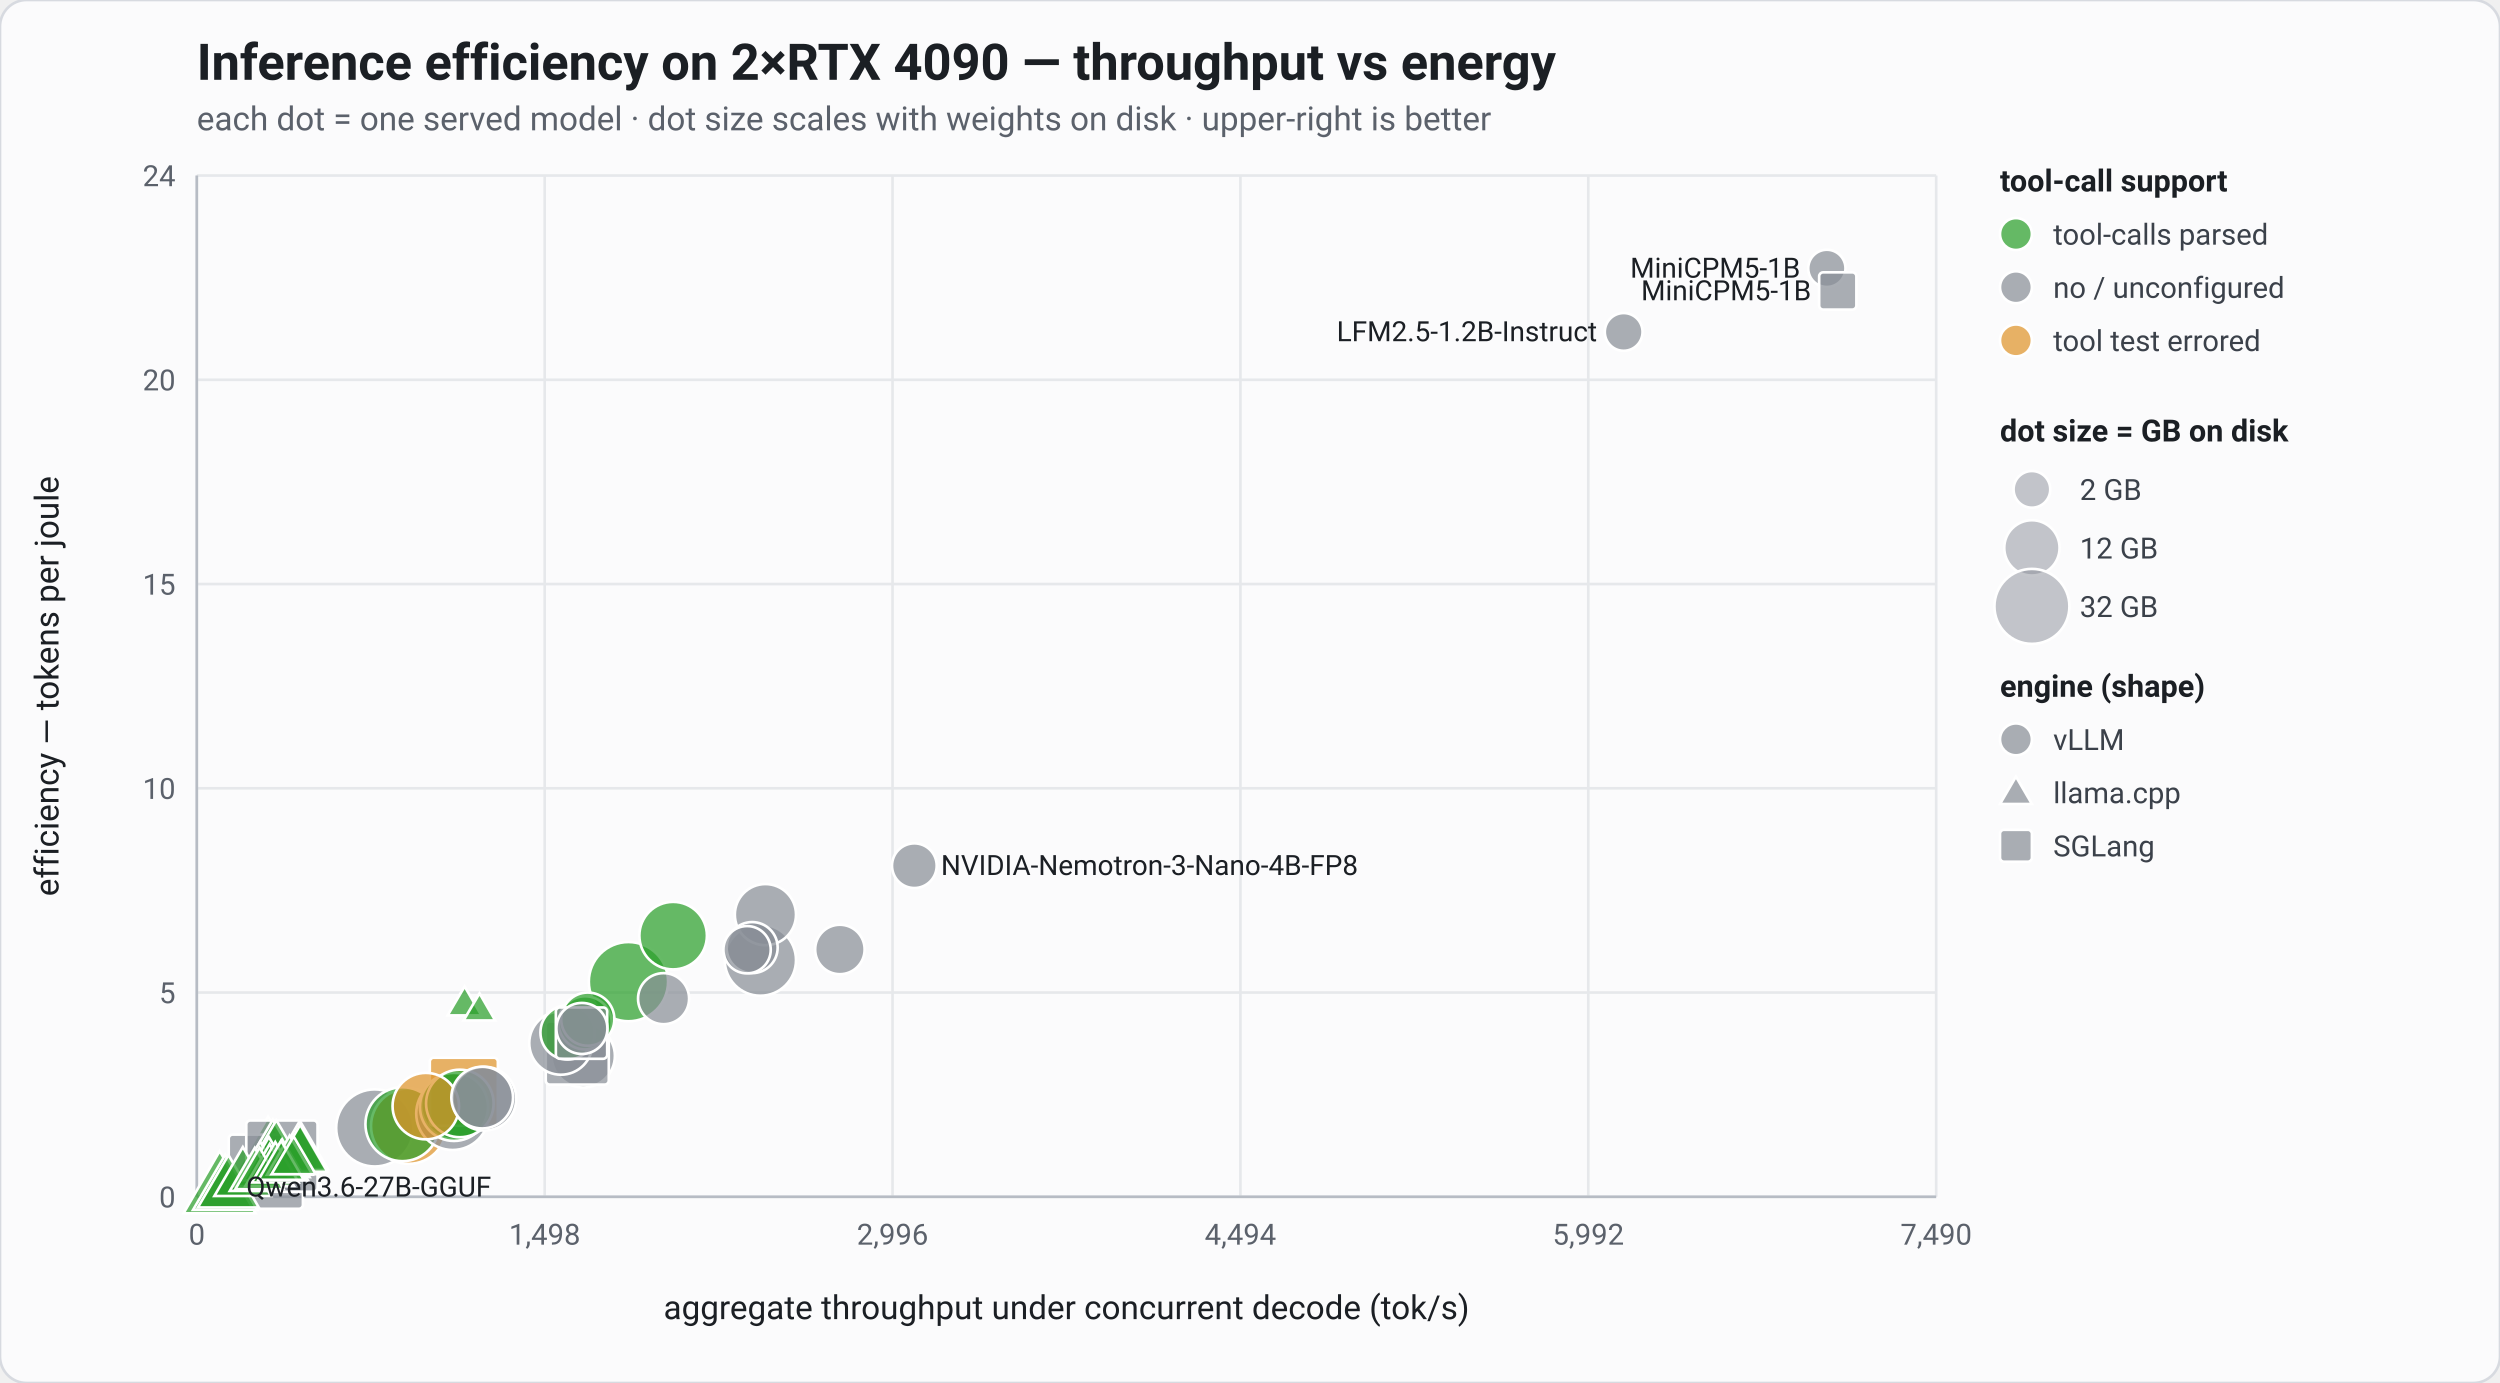
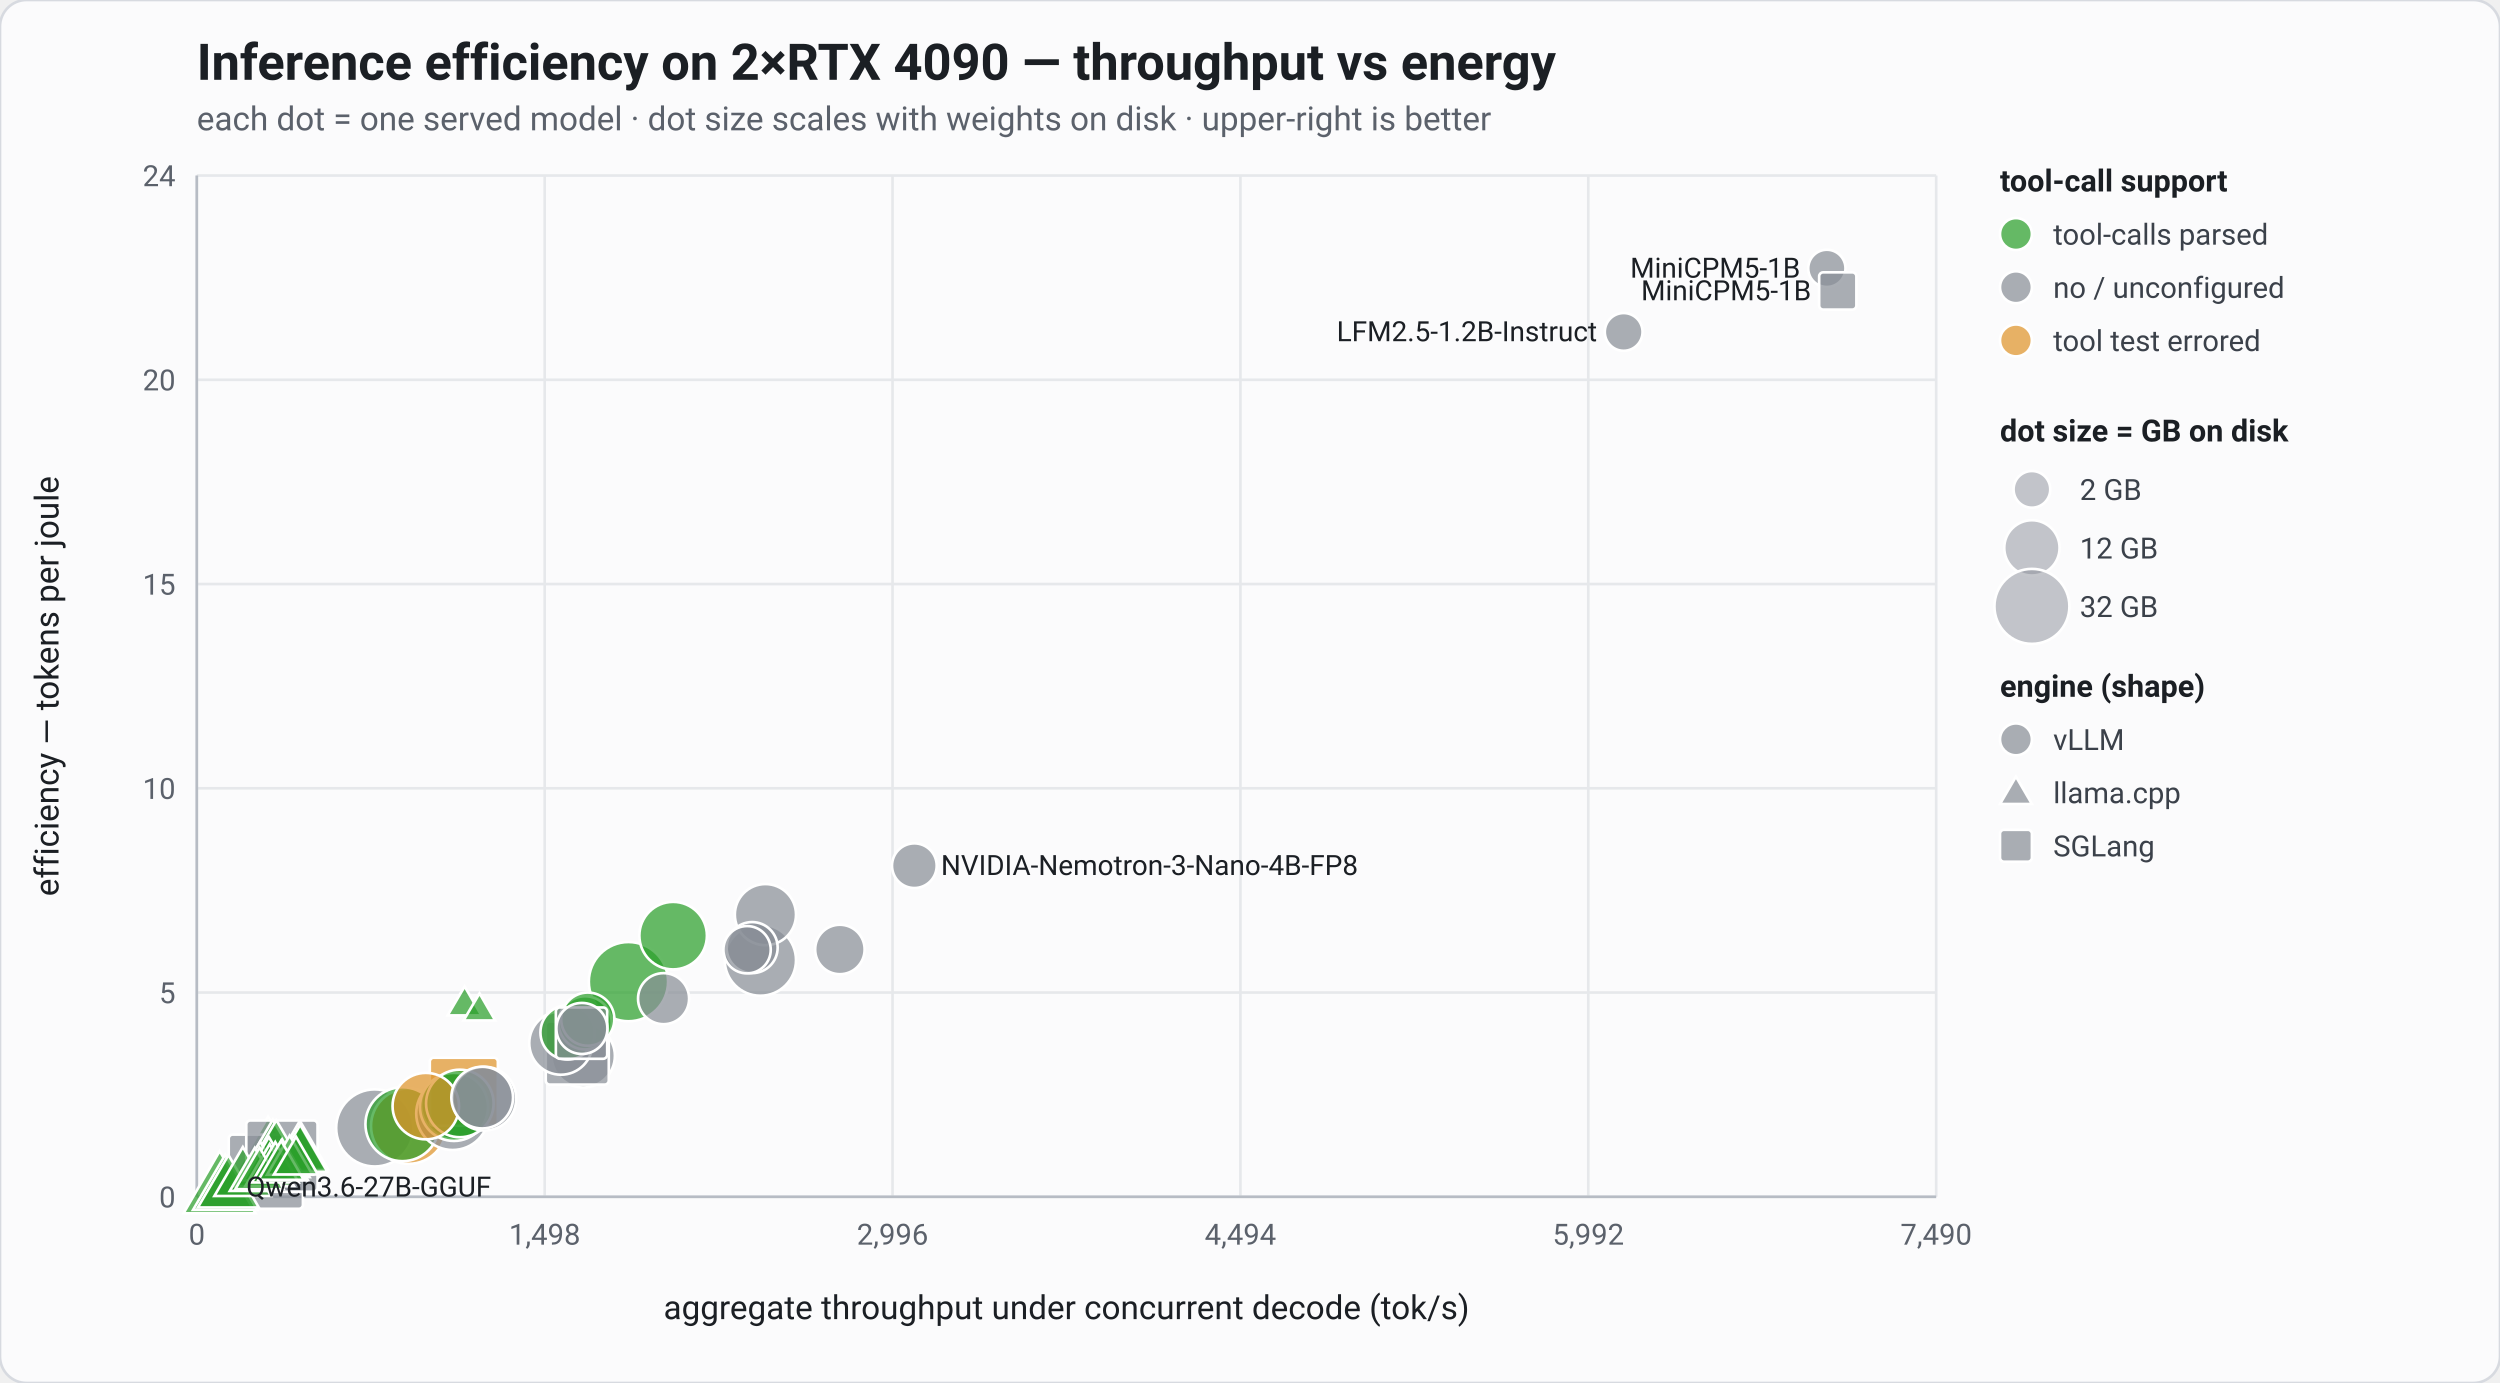
<svg xmlns="http://www.w3.org/2000/svg" width="940" height="520" viewBox="0 0 940 520" font-family="-apple-system,Segoe UI,Roboto,sans-serif">
  <rect x="0" y="0" width="940" height="520" rx="10" fill="#fbfbfc" stroke="#d7dae0" />
  <text x="74" y="30" font-size="19" font-weight="700" fill="#1b1f24">Inference efficiency on 2×RTX 4090 — throughput vs energy</text>
  <text x="74" y="49" font-size="12.5" fill="#5b616b">each dot = one served model · dot size scales with weights on disk · upper-right is better</text>
  <line x1="74.0" y1="66" x2="74.0" y2="450" stroke="#e6e8eb" />
  <text x="74.0" y="468" font-size="11" fill="#5b616b" text-anchor="middle">0</text>
  <line x1="74" y1="450.0" x2="728" y2="450.0" stroke="#e6e8eb" />
  <text x="66" y="454.0" font-size="11" fill="#5b616b" text-anchor="end">0</text>
  <line x1="204.8" y1="66" x2="204.8" y2="450" stroke="#e6e8eb" />
  <text x="204.8" y="468" font-size="11" fill="#5b616b" text-anchor="middle">1,498</text>
  <line x1="74" y1="373.2" x2="728" y2="373.2" stroke="#e6e8eb" />
  <text x="66" y="377.2" font-size="11" fill="#5b616b" text-anchor="end">5</text>
  <line x1="335.6" y1="66" x2="335.6" y2="450" stroke="#e6e8eb" />
  <text x="335.6" y="468" font-size="11" fill="#5b616b" text-anchor="middle">2,996</text>
  <line x1="74" y1="296.4" x2="728" y2="296.4" stroke="#e6e8eb" />
  <text x="66" y="300.4" font-size="11" fill="#5b616b" text-anchor="end">10</text>
  <line x1="466.4" y1="66" x2="466.4" y2="450" stroke="#e6e8eb" />
  <text x="466.4" y="468" font-size="11" fill="#5b616b" text-anchor="middle">4,494</text>
  <line x1="74" y1="219.6" x2="728" y2="219.6" stroke="#e6e8eb" />
  <text x="66" y="223.6" font-size="11" fill="#5b616b" text-anchor="end">15</text>
  <line x1="597.2" y1="66" x2="597.2" y2="450" stroke="#e6e8eb" />
  <text x="597.2" y="468" font-size="11" fill="#5b616b" text-anchor="middle">5,992</text>
  <line x1="74" y1="142.8" x2="728" y2="142.8" stroke="#e6e8eb" />
  <text x="66" y="146.8" font-size="11" fill="#5b616b" text-anchor="end">20</text>
  <line x1="728.0" y1="66" x2="728.0" y2="450" stroke="#e6e8eb" />
  <text x="728.0" y="468" font-size="11" fill="#5b616b" text-anchor="middle">7,490</text>
  <line x1="74" y1="66.0" x2="728" y2="66.0" stroke="#e6e8eb" />
  <text x="66" y="70.0" font-size="11" fill="#5b616b" text-anchor="end">24</text>
  <line x1="74" y1="450" x2="728" y2="450" stroke="#b7bcc4" />
  <line x1="74" y1="66" x2="74" y2="450" stroke="#b7bcc4" />
  <text x="401.0" y="496" font-size="12.5" fill="#1b1f24" text-anchor="middle">aggregate throughput under concurrent decode (tok/s)</text>
  <text x="22" y="258.0" font-size="12.5" fill="#1b1f24" text-anchor="middle" transform="rotate(-90 22 258.0)">efficiency — tokens per joule</text>
  <circle cx="236.3" cy="369.1" r="14.9" fill="#2ca02c" fill-opacity="0.72" stroke="#ffffff" stroke-width="1" />
  <polygon points="100.8,419.9 86.0,445.4 115.6,445.4" fill="#2ca02c" fill-opacity="0.72" stroke="#ffffff" stroke-width="1" />
  <circle cx="140.9" cy="424.1" r="14.5" fill="#8a8f98" fill-opacity="0.72" stroke="#ffffff" stroke-width="1" />
  <circle cx="153.7" cy="423.4" r="14.2" fill="#e0952b" fill-opacity="0.72" stroke="#ffffff" stroke-width="1" />
  <circle cx="151.3" cy="422.7" r="13.9" fill="#2ca02c" fill-opacity="0.72" stroke="#ffffff" stroke-width="1" />
  <rect x="86.0" y="426.6" width="27.9" height="27.9" rx="1.5" fill="#8a8f98" fill-opacity="0.72" stroke="#ffffff" stroke-width="1" />
  <circle cx="170.2" cy="418.7" r="13.7" fill="#8a8f98" fill-opacity="0.72" stroke="#ffffff" stroke-width="1" />
  <polygon points="82.6,432.8 69.0,456.2 96.1,456.2" fill="#2ca02c" fill-opacity="0.72" stroke="#ffffff" stroke-width="1" />
  <circle cx="285.9" cy="361.0" r="13.4" fill="#8a8f98" fill-opacity="0.72" stroke="#ffffff" stroke-width="1" />
  <rect x="92.6" y="421.3" width="26.8" height="26.8" rx="1.5" fill="#8a8f98" fill-opacity="0.72" stroke="#ffffff" stroke-width="1" />
  <polygon points="102.6,421.0 89.3,443.8 115.8,443.8" fill="#2ca02c" fill-opacity="0.72" stroke="#ffffff" stroke-width="1" />
  <circle cx="171.2" cy="415.7" r="12.8" fill="#2ca02c" fill-opacity="0.72" stroke="#ffffff" stroke-width="1" />
  <rect x="161.6" y="397.7" width="25.6" height="25.6" rx="1.5" fill="#e0952b" fill-opacity="0.72" stroke="#ffffff" stroke-width="1" />
  <circle cx="170.7" cy="416.2" r="12.8" fill="#2ca02c" fill-opacity="0.72" stroke="#ffffff" stroke-width="1" />
  <circle cx="253.1" cy="351.8" r="12.7" fill="#2ca02c" fill-opacity="0.72" stroke="#ffffff" stroke-width="1" />
  <circle cx="172.9" cy="414.9" r="12.7" fill="#2ca02c" fill-opacity="0.72" stroke="#ffffff" stroke-width="1" />
  <polygon points="103.9,421.2 91.4,442.6 116.4,442.6" fill="#2ca02c" fill-opacity="0.72" stroke="#ffffff" stroke-width="1" />
  <circle cx="160.1" cy="415.9" r="12.5" fill="#e0952b" fill-opacity="0.72" stroke="#ffffff" stroke-width="1" />
  <polygon points="84.7,434.2 72.6,454.9 96.7,454.9" fill="#2ca02c" fill-opacity="0.72" stroke="#ffffff" stroke-width="1" />
  <circle cx="182.1" cy="413.1" r="12.0" fill="#8a8f98" fill-opacity="0.72" stroke="#ffffff" stroke-width="1" />
  <circle cx="219.3" cy="397.0" r="11.9" fill="#8a8f98" fill-opacity="0.72" stroke="#ffffff" stroke-width="1" />
  <rect x="205.2" y="384.1" width="23.7" height="23.7" rx="1.5" fill="#8a8f98" fill-opacity="0.72" stroke="#ffffff" stroke-width="1" />
  <circle cx="210.9" cy="392.2" r="11.9" fill="#8a8f98" fill-opacity="0.72" stroke="#ffffff" stroke-width="1" />
  <circle cx="181.3" cy="412.7" r="11.6" fill="#8a8f98" fill-opacity="0.72" stroke="#ffffff" stroke-width="1" />
  <circle cx="287.8" cy="343.9" r="11.5" fill="#8a8f98" fill-opacity="0.72" stroke="#ffffff" stroke-width="1" />
  <polygon points="85.9,434.3 74.4,454.0 97.3,454.0" fill="#2ca02c" fill-opacity="0.72" stroke="#ffffff" stroke-width="1" />
  <polygon points="91.3,431.3 80.6,449.7 101.9,449.7" fill="#2ca02c" fill-opacity="0.72" stroke="#ffffff" stroke-width="1" />
  <polygon points="112.9,421.7 102.4,439.6 123.3,439.6" fill="#2ca02c" fill-opacity="0.72" stroke="#ffffff" stroke-width="1" />
  <polygon points="112.3,422.2 102.0,440.0 122.6,440.0" fill="#2ca02c" fill-opacity="0.72" stroke="#ffffff" stroke-width="1" />
  <polygon points="112.9,422.9 102.6,440.6 123.1,440.6" fill="#2ca02c" fill-opacity="0.72" stroke="#ffffff" stroke-width="1" />
  <circle cx="213.4" cy="388.2" r="10.2" fill="#2ca02c" fill-opacity="0.72" stroke="#ffffff" stroke-width="1" />
  <circle cx="220.0" cy="384.6" r="10.0" fill="#2ca02c" fill-opacity="0.72" stroke="#ffffff" stroke-width="1" />
  <circle cx="221.0" cy="383.2" r="10.0" fill="#2ca02c" fill-opacity="0.72" stroke="#ffffff" stroke-width="1" />
  <polygon points="97.8,429.3 88.1,446.0 107.6,446.0" fill="#2ca02c" fill-opacity="0.72" stroke="#ffffff" stroke-width="1" />
  <circle cx="249.5" cy="375.5" r="9.6" fill="#8a8f98" fill-opacity="0.72" stroke="#ffffff" stroke-width="1" />
  <rect x="209.0" y="378.8" width="19.3" height="19.3" rx="1.5" fill="#8a8f98" fill-opacity="0.72" stroke="#ffffff" stroke-width="1" />
  <circle cx="218.8" cy="386.7" r="9.6" fill="#8a8f98" fill-opacity="0.72" stroke="#ffffff" stroke-width="1" />
  <circle cx="282.8" cy="356.3" r="9.6" fill="#8a8f98" fill-opacity="0.72" stroke="#ffffff" stroke-width="1" />
  <polygon points="101.1,427.5 91.6,443.8 110.5,443.8" fill="#2ca02c" fill-opacity="0.72" stroke="#ffffff" stroke-width="1" />
  <polygon points="95.8,431.6 86.4,447.8 105.3,447.8" fill="#2ca02c" fill-opacity="0.72" stroke="#ffffff" stroke-width="1" />
  <circle cx="315.8" cy="357.0" r="9.3" fill="#8a8f98" fill-opacity="0.72" stroke="#ffffff" stroke-width="1" />
  <polygon points="101.4,430.2 92.3,445.9 110.5,445.9" fill="#2ca02c" fill-opacity="0.72" stroke="#ffffff" stroke-width="1" />
  <polygon points="97.6,431.5 88.5,447.1 106.6,447.1" fill="#2ca02c" fill-opacity="0.72" stroke="#ffffff" stroke-width="1" />
  <circle cx="280.9" cy="357.1" r="8.9" fill="#8a8f98" fill-opacity="0.72" stroke="#ffffff" stroke-width="1" />
  <polygon points="106.1,428.4 97.3,443.7 115.0,443.7" fill="#2ca02c" fill-opacity="0.72" stroke="#ffffff" stroke-width="1" />
  <polygon points="103.5,429.4 94.7,444.6 112.3,444.6" fill="#2ca02c" fill-opacity="0.72" stroke="#ffffff" stroke-width="1" />
  <polygon points="108.9,427.0 100.4,441.7 117.5,441.7" fill="#2ca02c" fill-opacity="0.72" stroke="#ffffff" stroke-width="1" />
  <polygon points="105.7,428.9 97.2,443.6 114.2,443.6" fill="#2ca02c" fill-opacity="0.72" stroke="#ffffff" stroke-width="1" />
  <circle cx="343.8" cy="325.5" r="8.4" fill="#8a8f98" fill-opacity="0.72" stroke="#ffffff" stroke-width="1" />
-   <polygon points="110.4,427.3 102.1,441.5 118.7,441.5" fill="#2ca02c" fill-opacity="0.72" stroke="#ffffff" stroke-width="1" />
+   <polygon points="111.3,427.4 103.0,441.6 119.5,441.6" fill="#2ca02c" fill-opacity="0.72" stroke="#ffffff" stroke-width="1" />
  <circle cx="610.5" cy="124.8" r="7.1" fill="#8a8f98" fill-opacity="0.72" stroke="#ffffff" stroke-width="1" />
  <circle cx="686.9" cy="100.9" r="7.0" fill="#8a8f98" fill-opacity="0.72" stroke="#ffffff" stroke-width="1" />
  <rect x="684.0" y="102.4" width="14.0" height="14.0" rx="1.5" fill="#8a8f98" fill-opacity="0.72" stroke="#ffffff" stroke-width="1" />
  <polygon points="174.7,370.9 168.3,381.8 181.0,381.8" fill="#2ca02c" fill-opacity="0.72" stroke="#ffffff" stroke-width="1" />
  <polygon points="180.3,373.5 174.3,383.7 186.2,383.7" fill="#2ca02c" fill-opacity="0.72" stroke="#ffffff" stroke-width="1" />
  <text x="676.9" y="104.4" font-size="10.5" fill="#1b1f24" text-anchor="end">MiniCPM5-1B</text>
  <text x="681.0" y="112.9" font-size="10.5" fill="#1b1f24" text-anchor="end">MiniCPM5-1B</text>
  <text x="600.5" y="128.3" font-size="10.5" fill="#1b1f24" text-anchor="end">LFM2.5-1.2B-Instruct</text>
  <text x="353.8" y="329.0" font-size="10.5" fill="#1b1f24" text-anchor="start">NVIDIA-Nemotron-3-Nano-4B-FP8</text>
  <text x="92.6" y="449.9" font-size="10.5" fill="#1b1f24" text-anchor="start">Qwen3.6-27B-GGUF</text>
  <text x="752" y="72" font-size="11.5" font-weight="700" fill="#1b1f24">tool-call support</text>
  <circle cx="758" cy="88.0" r="6" fill="#2ca02c" fill-opacity="0.72" stroke="#ffffff" />
  <text x="772" y="92" font-size="11" fill="#3b414a">tool-calls parsed</text>
  <circle cx="758" cy="108.0" r="6" fill="#8a8f98" fill-opacity="0.72" stroke="#ffffff" />
  <text x="772" y="112" font-size="11" fill="#3b414a">no / unconfigured</text>
  <circle cx="758" cy="128.0" r="6" fill="#e0952b" fill-opacity="0.72" stroke="#ffffff" />
  <text x="772" y="132" font-size="11" fill="#3b414a">tool test errored</text>
  <text x="752" y="166" font-size="11.5" font-weight="700" fill="#1b1f24">dot size = GB on disk</text>
  <circle cx="764" cy="184.0" r="6.9" fill="#8a8f98" fill-opacity="0.5" stroke="#ffffff" />
  <text x="782" y="188" font-size="11" fill="#3b414a">2 GB</text>
  <circle cx="764" cy="206.0" r="10.4" fill="#8a8f98" fill-opacity="0.5" stroke="#ffffff" />
  <text x="782" y="210" font-size="11" fill="#3b414a">12 GB</text>
  <circle cx="764" cy="228.0" r="14.1" fill="#8a8f98" fill-opacity="0.5" stroke="#ffffff" />
  <text x="782" y="232" font-size="11" fill="#3b414a">32 GB</text>
  <text x="752" y="262" font-size="11.5" font-weight="700" fill="#1b1f24">engine (shape)</text>
  <circle cx="758.0" cy="278.0" r="6.0" fill="#8a8f98" fill-opacity="0.72" stroke="#ffffff" stroke-width="1" />
  <text x="772" y="282" font-size="11" fill="#3b414a">vLLM</text>
  <polygon points="758.0,292.0 752.0,302.3 764.0,302.3" fill="#8a8f98" fill-opacity="0.72" stroke="#ffffff" stroke-width="1" />
  <text x="772" y="302" font-size="11" fill="#3b414a">llama.cpp</text>
  <rect x="752.0" y="312.0" width="12.0" height="12.0" rx="1.5" fill="#8a8f98" fill-opacity="0.72" stroke="#ffffff" stroke-width="1" />
  <text x="772" y="322" font-size="11" fill="#3b414a">SGLang</text>
</svg>
